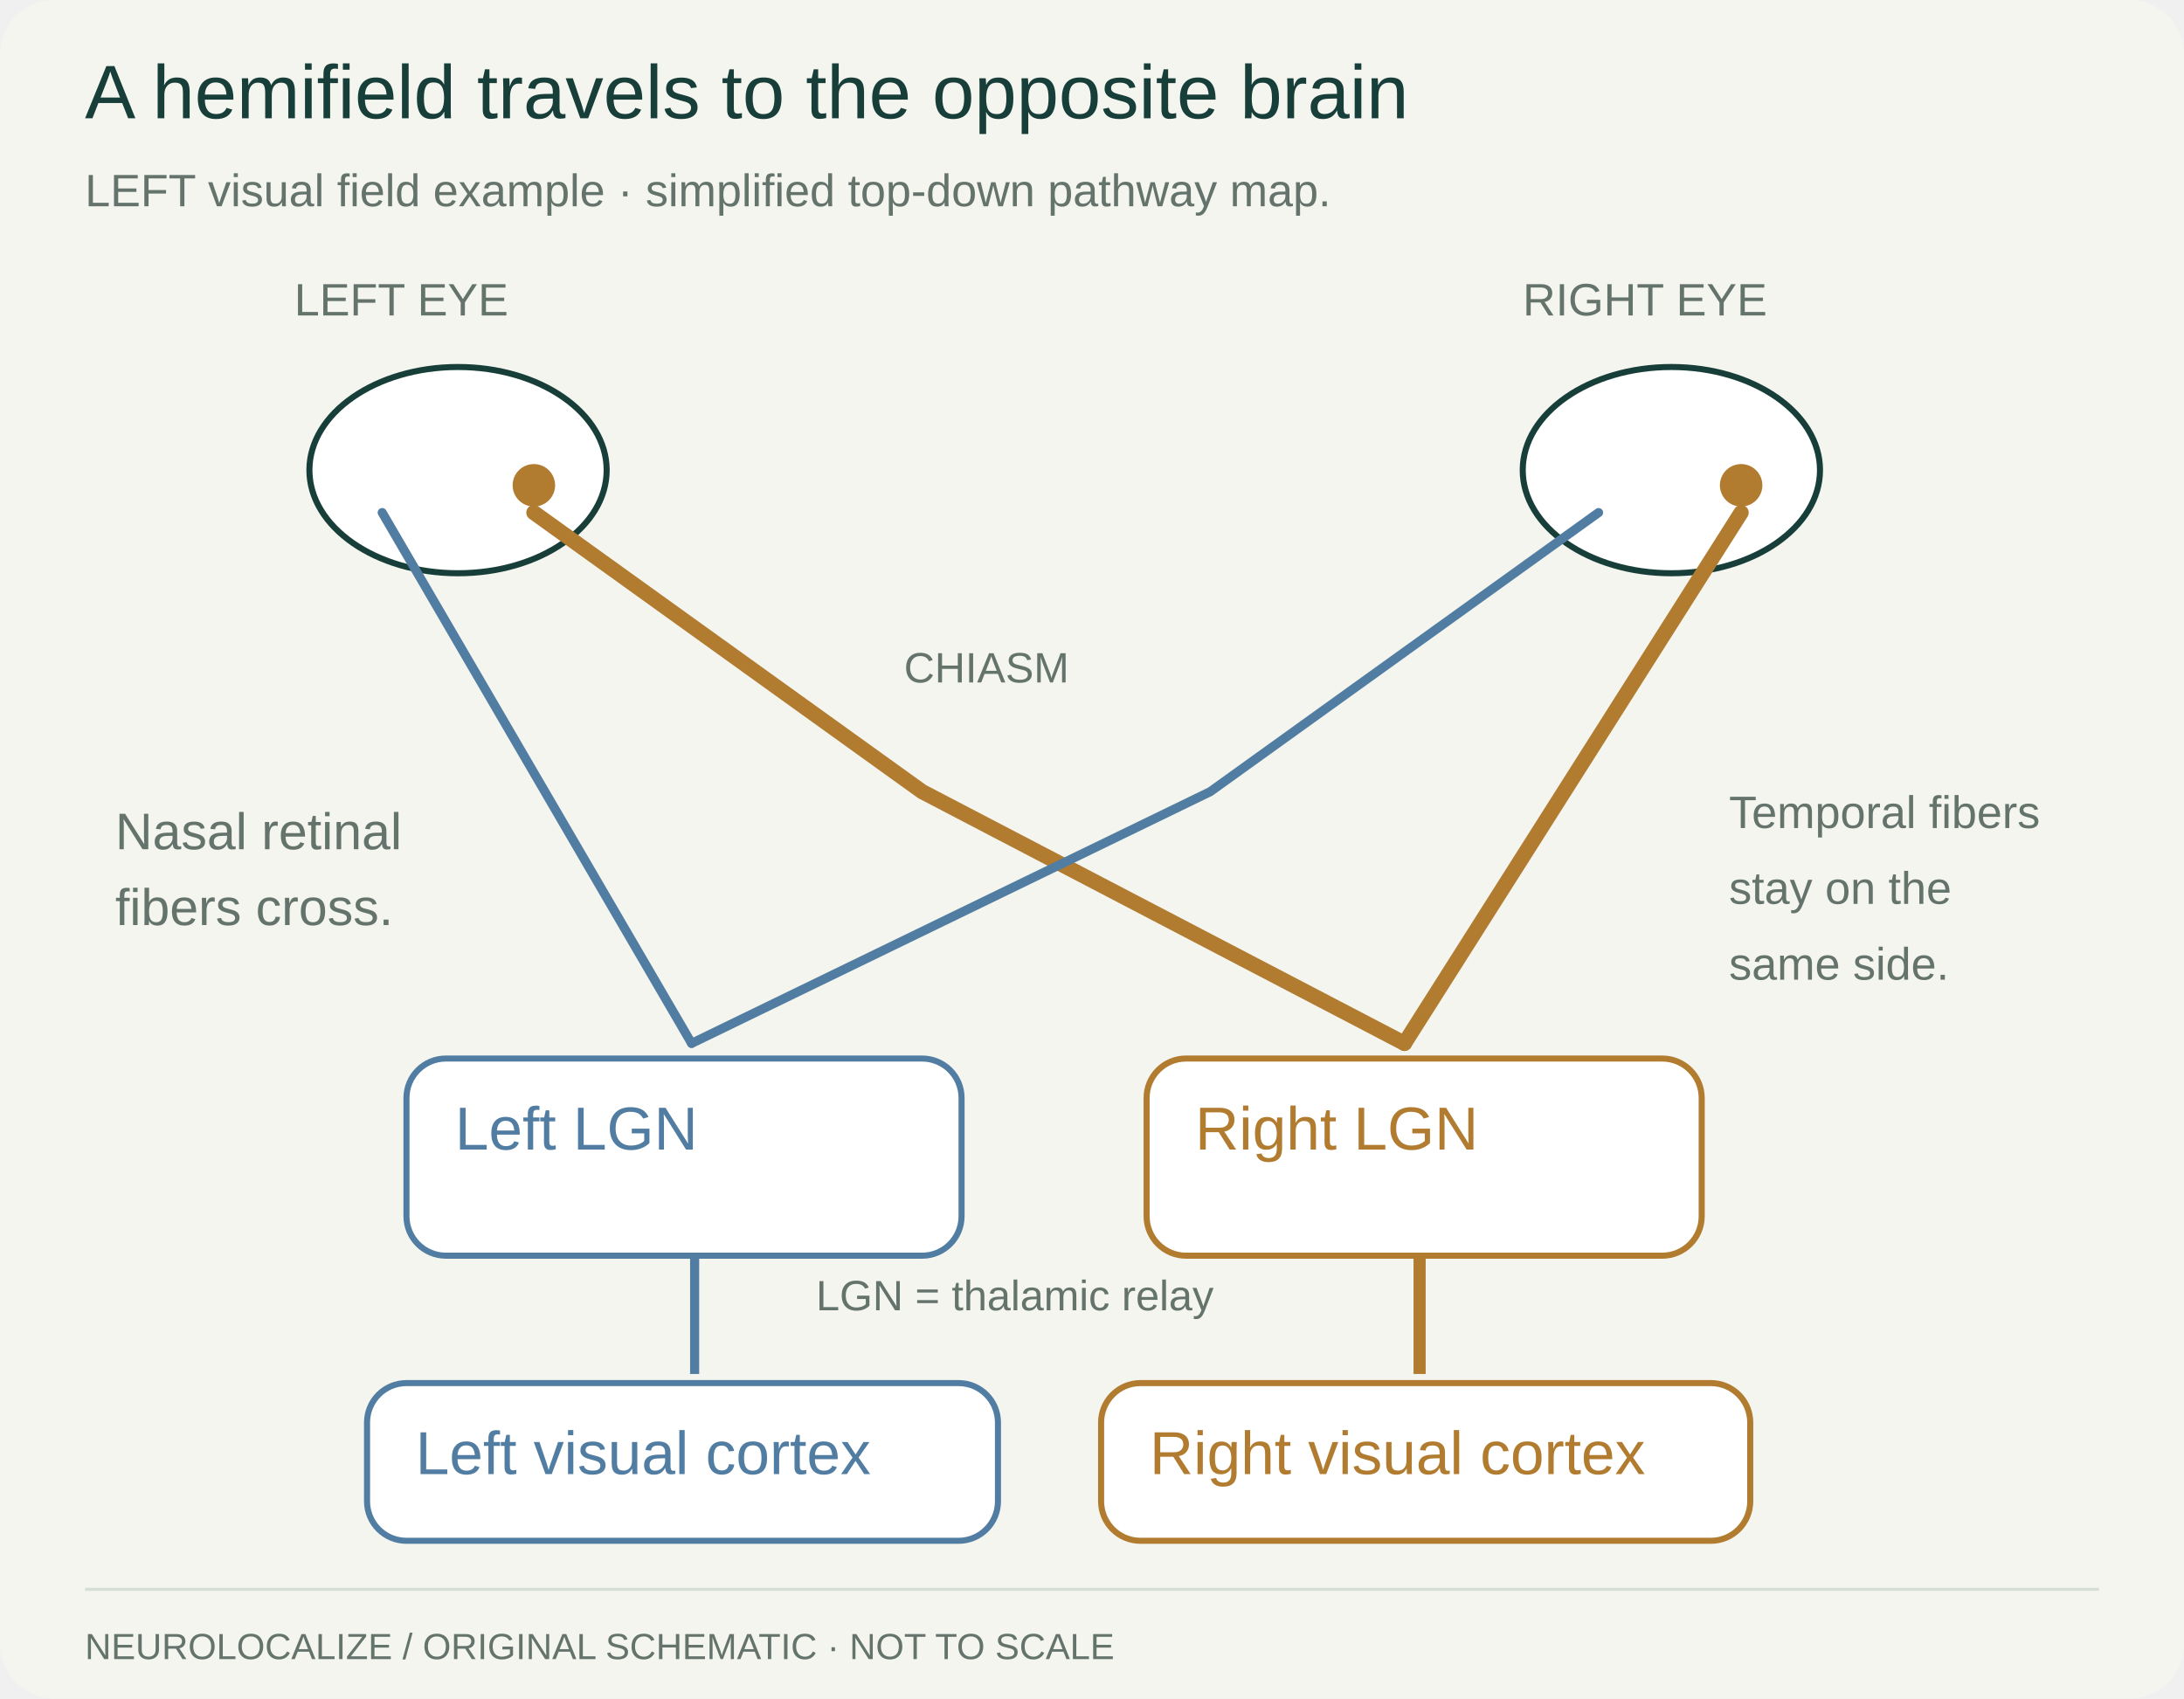
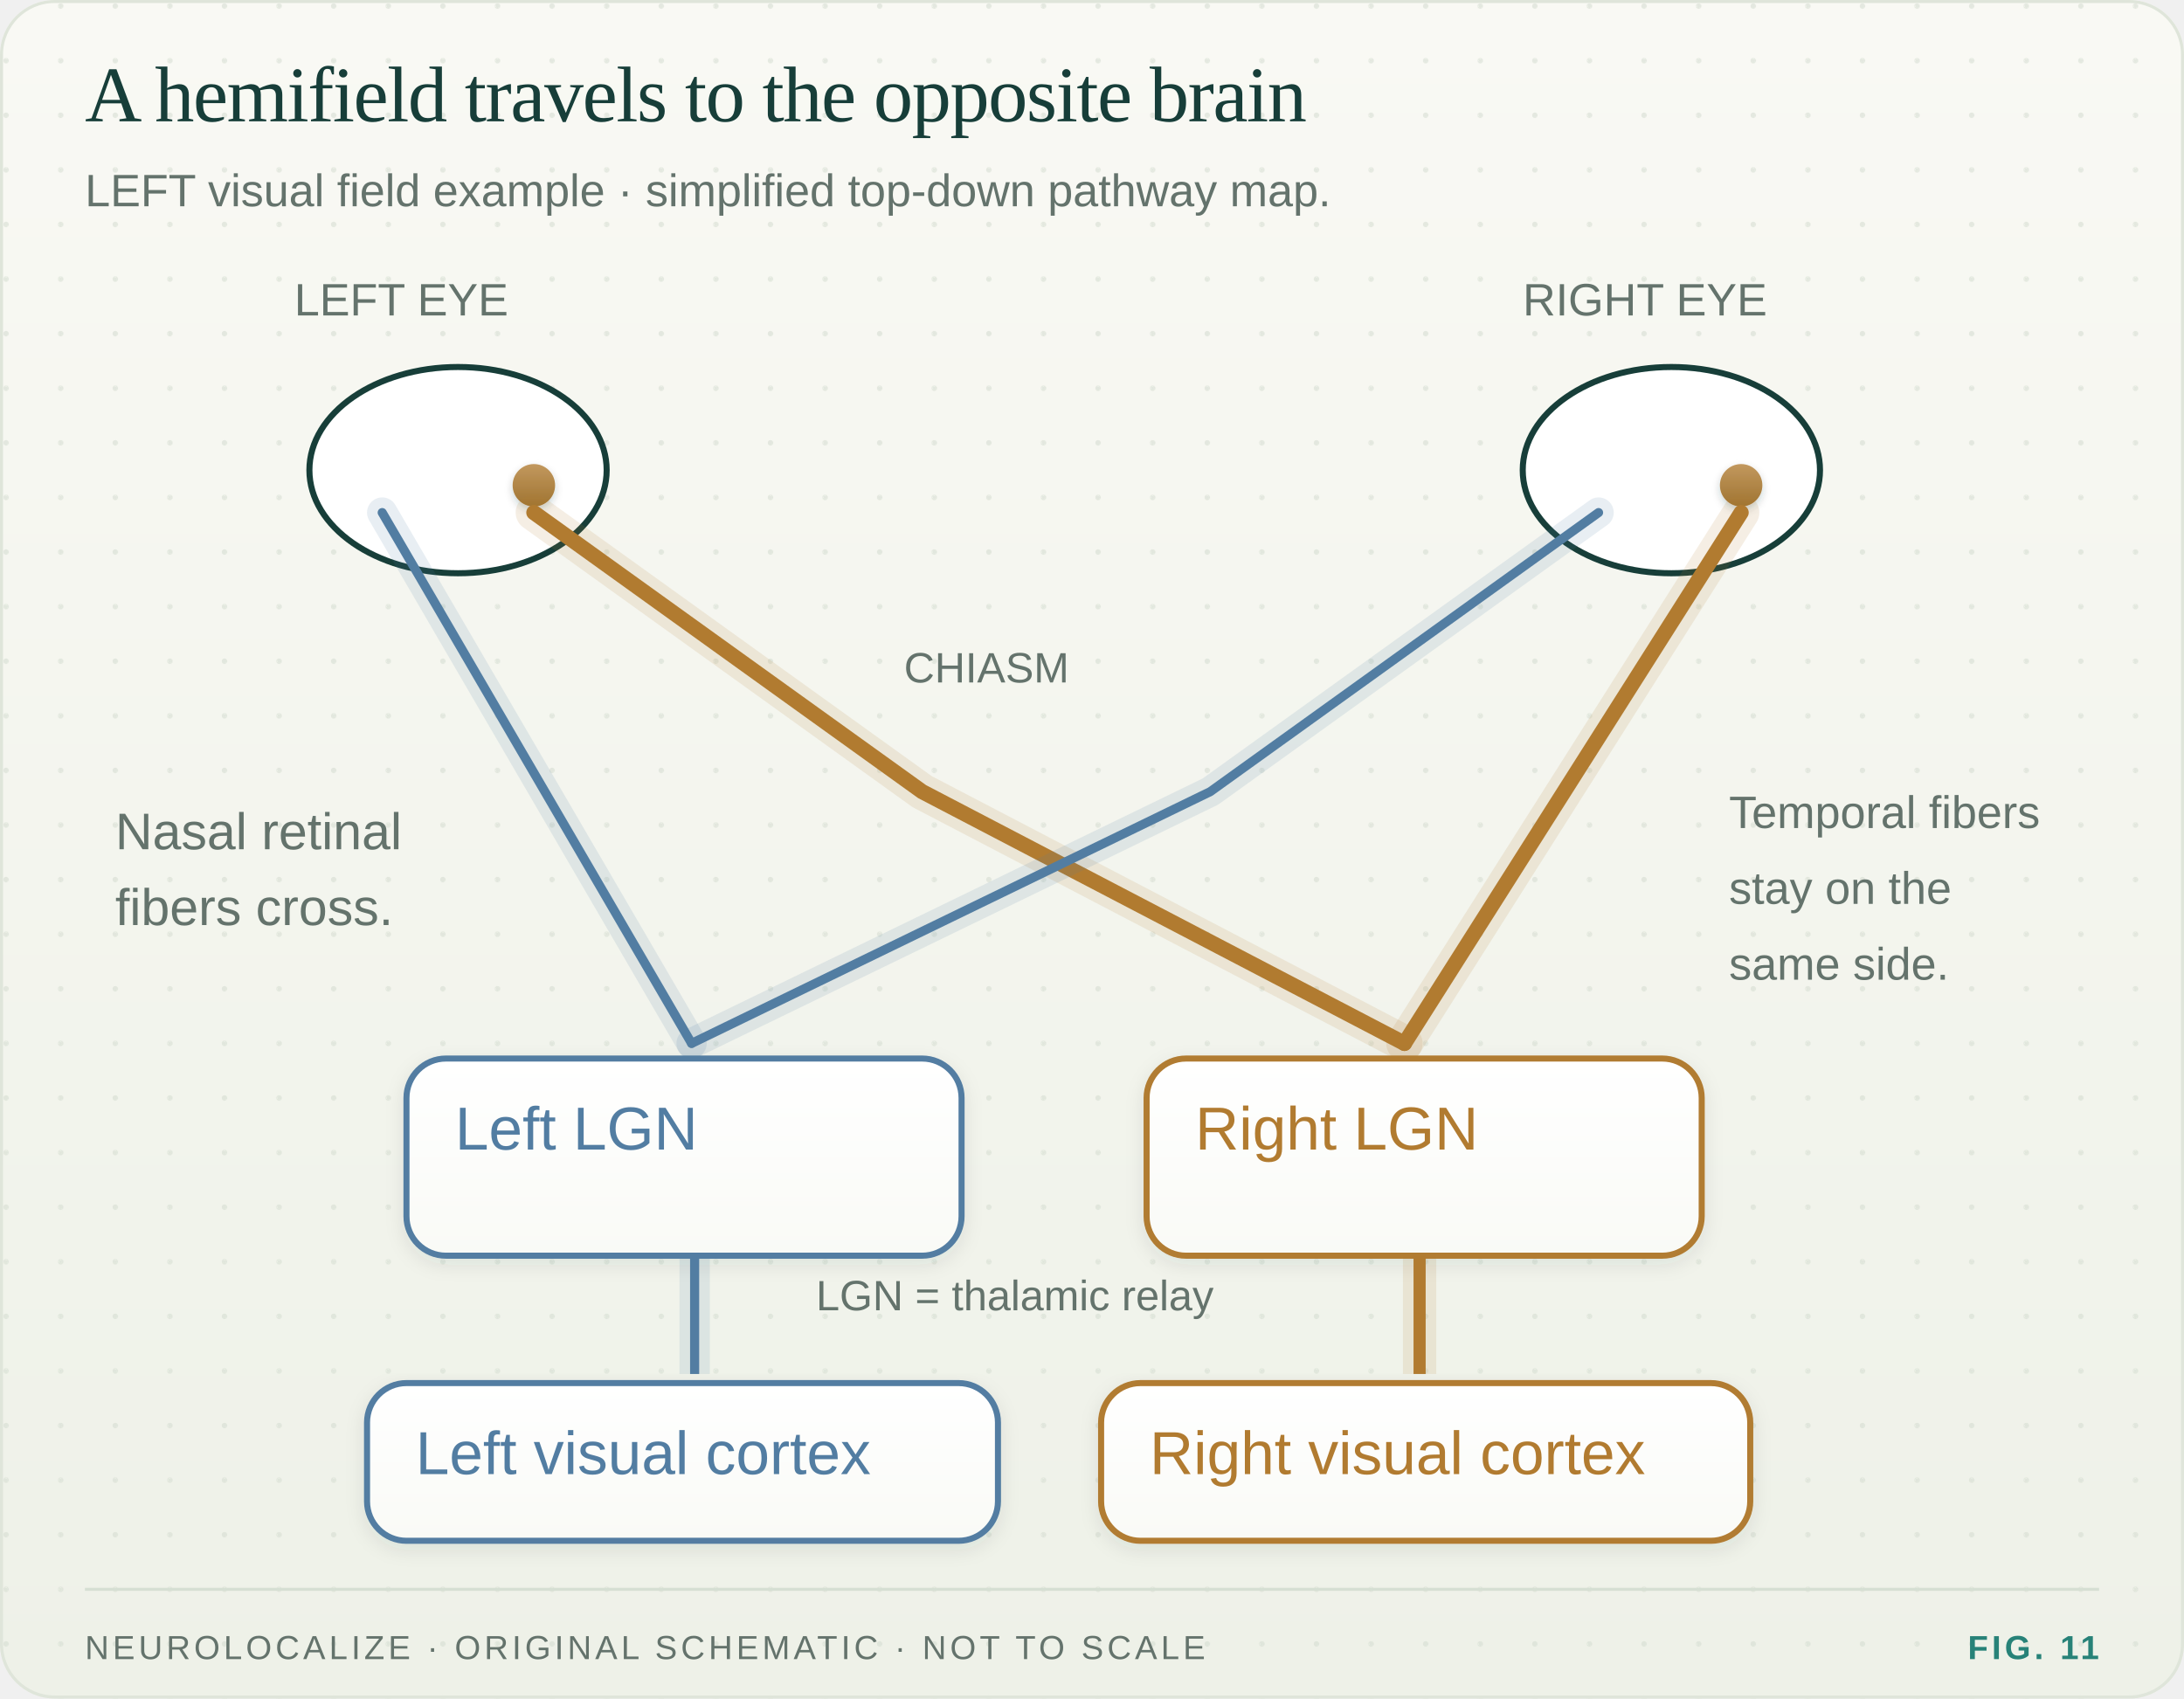
<svg xmlns="http://www.w3.org/2000/svg" width="720" height="560" viewBox="0 0 720 560" role="img">
  <defs>
-     <marker id="arrow" markerWidth="8" markerHeight="8" refX="6" refY="3" orient="auto">
-       <path d="M0 0L6 3L0 6" fill="none" stroke="#278278" stroke-width="1.3" />
+     <radialGradient id="tissue" cx=".4" cy=".35" r=".75">
+       <stop offset="0" stop-color="#f7f9f4" />
+       <stop offset="1" stop-color="#d9e4d4" />
+     </radialGradient>
+     <linearGradient id="bg" x1="0" y1="0" x2="0" y2="1">
+       <stop offset="0" stop-color="#f9f9f4" />
+       <stop offset="1" stop-color="#eef1e8" />
+     </linearGradient>
+     <linearGradient id="card" x1="0" y1="0" x2="0" y2="1">
+       <stop offset="0" stop-color="#ffffff" />
+       <stop offset="1" stop-color="#f9faf6" />
+     </linearGradient>
+     <pattern id="dots" width="18" height="18" patternUnits="userSpaceOnUse">
+       <circle cx="2" cy="2" r=".9" fill="#d3dbcf" />
+     </pattern>
+     <filter id="shadow" x="-10%" y="-10%" width="120%" height="130%">
+       <feDropShadow dx="0" dy="2" stdDeviation="3" flood-color="#173e39" flood-opacity=".09" />
+     </filter>
+     <filter id="lift" x="-40%" y="-40%" width="180%" height="190%">
+       <feDropShadow dx="0" dy="1.2" stdDeviation="1.4" flood-color="#173e39" flood-opacity=".22" />
+     </filter>
+     <linearGradient id="g173e39" x1="0" y1="0" x2="0" y2="1">
+       <stop offset="0" stop-color="#4a6865" />
+       <stop offset="1" stop-color="#173e39" />
+     </linearGradient>
+     <linearGradient id="g278278" x1="0" y1="0" x2="0" y2="1">
+       <stop offset="0" stop-color="#579e96" />
+       <stop offset="1" stop-color="#257a70" />
+     </linearGradient>
+     <linearGradient id="g527da2" x1="0" y1="0" x2="0" y2="1">
+       <stop offset="0" stop-color="#789ab6" />
+       <stop offset="1" stop-color="#4b7595" />
+     </linearGradient>
+     <linearGradient id="ga34040" x1="0" y1="0" x2="0" y2="1">
+       <stop offset="0" stop-color="#b76a6a" />
+       <stop offset="1" stop-color="#92403f" />
+     </linearGradient>
+     <linearGradient id="gb17b30" x1="0" y1="0" x2="0" y2="1">
+       <stop offset="0" stop-color="#c2985e" />
+       <stop offset="1" stop-color="#9f7431" />
+     </linearGradient>
+     <marker id="arrow" markerUnits="userSpaceOnUse" markerWidth="16" markerHeight="16" refX="11" refY="8" orient="auto">
+       <path d="M2 2.5L13 8L2 13.5L5 8Z" fill="#278278" />
    </marker>
  </defs>
-   <rect width="720" height="560" rx="18" fill="#f4f5ee" />
-   <g font-family="Arial,sans-serif">
-     <text x="28" y="39" font-size="25" fill="#173e39" text-anchor="start">A hemifield travels to the opposite brain</text>
+   <rect width="720" height="560" rx="18" fill="url(#bg)" />
+   <rect width="720" height="560" rx="18" fill="url(#dots)" opacity=".55" />
+   <rect x=".5" y=".5" width="719" height="559" rx="17.5" fill="none" stroke="#dfe5da" />
+   <g font-family="Arial,Helvetica,sans-serif">
+     <text x="28" y="40" font-size="26" fill="#173e39" font-family="Georgia,'Times New Roman',serif" letter-spacing="-.4">A hemifield travels to the opposite brain</text>
    <text x="28" y="68" font-size="15" fill="#64736c" text-anchor="start">LEFT visual field example · simplified top-down pathway map.</text>
    <text x="97" y="104" font-size="15" fill="#64736c" text-anchor="start">LEFT EYE</text>
    <text x="502" y="104" font-size="15" fill="#64736c" text-anchor="start">RIGHT EYE</text>
    <ellipse cx="151" cy="155" rx="49" ry="34" fill="#fff" stroke="#173e39" stroke-width="2" />
    <ellipse cx="551" cy="155" rx="49" ry="34" fill="#fff" stroke="#173e39" stroke-width="2" />
-     <circle cx="176" cy="160" r="7" fill="#b17b30" />
-     <circle cx="574" cy="160" r="7" fill="#b17b30" />
+     <circle cx="176" cy="160" r="7" fill="url(#gb17b30)" filter="url(#lift)" />
+     <circle cx="574" cy="160" r="7" fill="url(#gb17b30)" filter="url(#lift)" />
+     <path d="M176 169L304 261L463 344" fill="none" stroke="#b17b30" stroke-width="12" stroke-opacity=".13" stroke-linecap="round" stroke-linejoin="round" />
    <path d="M176 169L304 261L463 344" fill="none" stroke="#b17b30" stroke-width="5" stroke-linecap="round" stroke-linejoin="round" />
+     <path d="M574 169L463 344" fill="none" stroke="#b17b30" stroke-width="12" stroke-opacity=".13" stroke-linecap="round" stroke-linejoin="round" />
    <path d="M574 169L463 344" fill="none" stroke="#b17b30" stroke-width="5" stroke-linecap="round" stroke-linejoin="round" />
+     <path d="M126 169L228 344" fill="none" stroke="#527da2" stroke-width="10" stroke-opacity=".13" stroke-linecap="round" stroke-linejoin="round" />
    <path d="M126 169L228 344" fill="none" stroke="#527da2" stroke-width="3" stroke-linecap="round" stroke-linejoin="round" />
+     <path d="M527 169L399 261L228 344" fill="none" stroke="#527da2" stroke-width="10" stroke-opacity=".13" stroke-linecap="round" stroke-linejoin="round" />
    <path d="M527 169L399 261L228 344" fill="none" stroke="#527da2" stroke-width="3" stroke-linecap="round" stroke-linejoin="round" />
-     <rect x="134" y="349" width="183" height="65" rx="13" fill="#ffffff" stroke="#527da2" stroke-width="2" />
+     <rect x="134" y="349" width="183" height="65" rx="13" fill="url(#card)" stroke="#527da2" stroke-width="2" filter="url(#shadow)" />
    <text x="150" y="379" font-size="20" fill="#527da2" text-anchor="start">Left LGN</text>
-     <rect x="378" y="349" width="183" height="65" rx="13" fill="#ffffff" stroke="#b17b30" stroke-width="2" />
+     <rect x="378" y="349" width="183" height="65" rx="13" fill="url(#card)" stroke="#b17b30" stroke-width="2" filter="url(#shadow)" />
    <text x="394" y="379" font-size="20" fill="#b17b30" text-anchor="start">Right LGN</text>
+     <path d="M229 414L229 453" fill="none" stroke="#527da2" stroke-width="10" stroke-opacity=".13" />
    <path d="M229 414L229 453" fill="none" stroke="#527da2" stroke-width="3" />
+     <path d="M468 414L468 453" fill="none" stroke="#b17b30" stroke-width="11" stroke-opacity=".13" />
    <path d="M468 414L468 453" fill="none" stroke="#b17b30" stroke-width="4" />
-     <rect x="121" y="456" width="208" height="52" rx="13" fill="#ffffff" stroke="#527da2" stroke-width="2" />
+     <rect x="121" y="456" width="208" height="52" rx="13" fill="url(#card)" stroke="#527da2" stroke-width="2" filter="url(#shadow)" />
    <text x="137" y="486" font-size="20" fill="#527da2" text-anchor="start">Left visual cortex</text>
-     <rect x="363" y="456" width="214" height="52" rx="13" fill="#ffffff" stroke="#b17b30" stroke-width="2" />
+     <rect x="363" y="456" width="214" height="52" rx="13" fill="url(#card)" stroke="#b17b30" stroke-width="2" filter="url(#shadow)" />
    <text x="379" y="486" font-size="20" fill="#b17b30" text-anchor="start">Right visual cortex</text>
    <text x="38" y="280" font-size="17" fill="#64736c" text-anchor="start">Nasal retinal</text>
    <text x="38" y="305" font-size="17" fill="#64736c" text-anchor="start">fibers cross.</text>
    <text x="570" y="273" font-size="15" fill="#64736c" text-anchor="start">Temporal fibers</text>
    <text x="570" y="298" font-size="15" fill="#64736c" text-anchor="start">stay on the</text>
    <text x="570" y="323" font-size="15" fill="#64736c" text-anchor="start">same side.</text>
    <text x="298" y="225" font-size="14" fill="#64736c" text-anchor="start">CHIASM</text>
    <text x="269" y="432" font-size="14" fill="#64736c" text-anchor="start">LGN = thalamic relay</text>
    <path d="M28 524L692 524" fill="none" stroke="#d6dfd3" stroke-width="1" />
-     <text x="28" y="547" font-size="12" fill="#64736c" text-anchor="start">NEUROLOCALIZE  /  ORIGINAL SCHEMATIC · NOT TO SCALE</text>
+     <text x="28" y="547" font-size="11" fill="#64736c" letter-spacing="1.2">NEUROLOCALIZE  ·  ORIGINAL SCHEMATIC  ·  NOT TO SCALE</text>
+     <text x="692" y="547" font-size="11" fill="#278278" text-anchor="end" letter-spacing="1.2" font-weight="700">FIG. 11</text>
  </g>
</svg>
